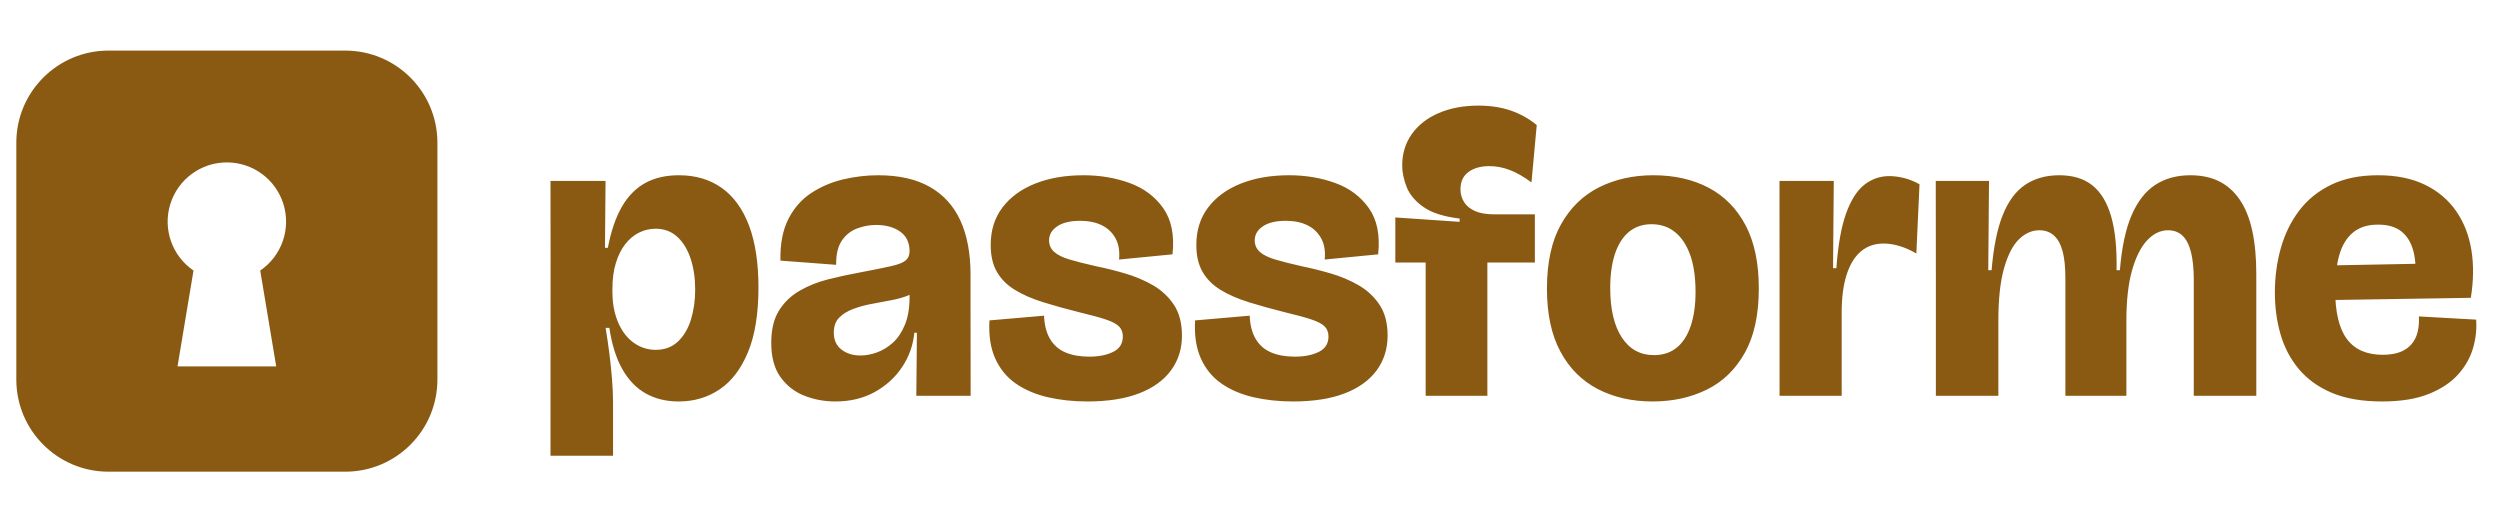
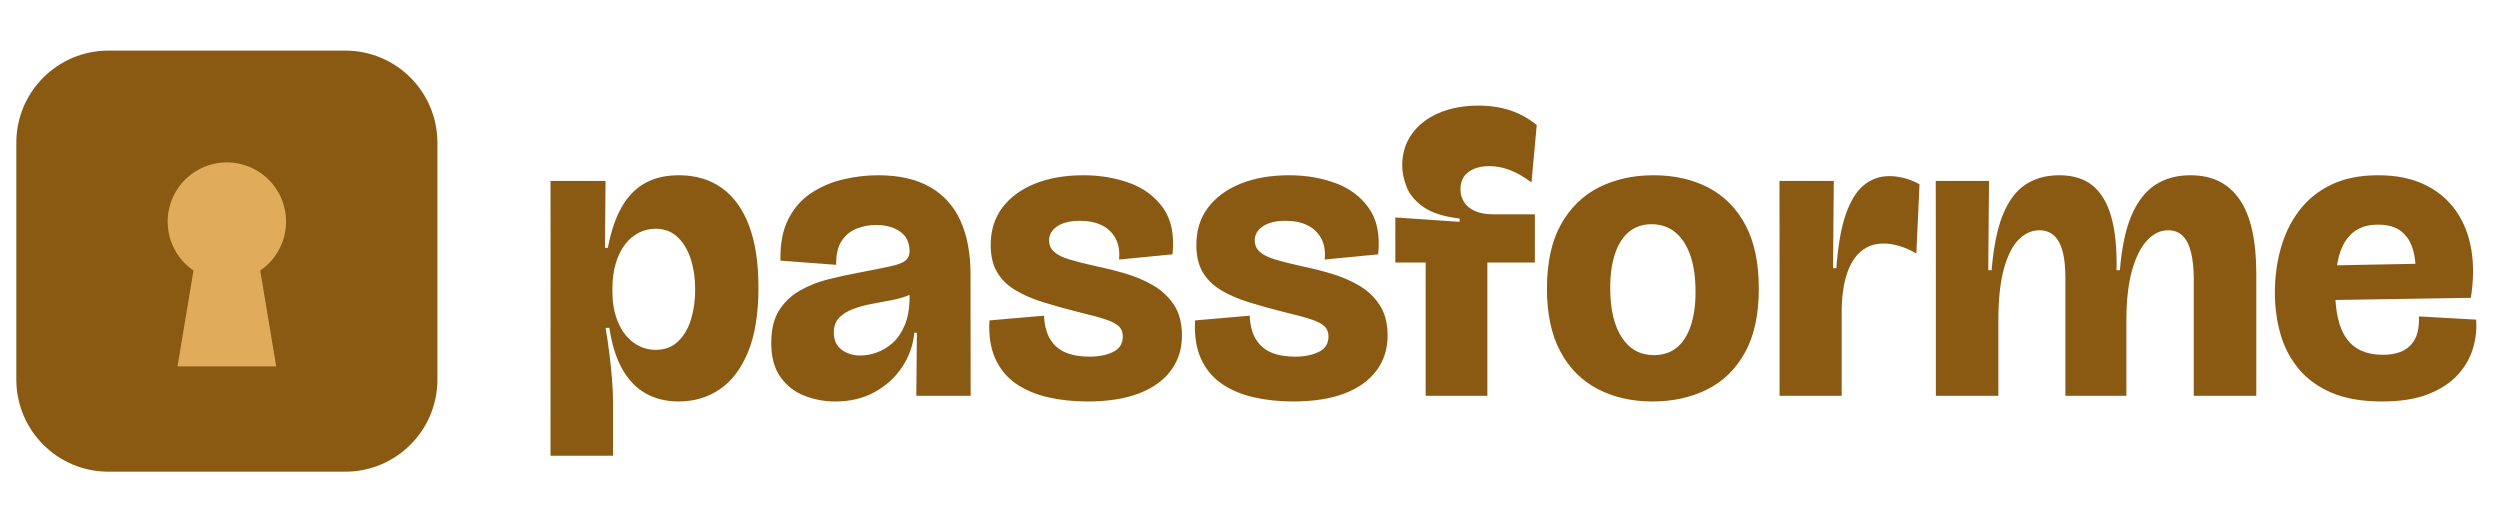
<svg xmlns="http://www.w3.org/2000/svg" viewBox="0 0 6127 1280">
  <g transform="translate(40 124) scale(16.125)">
-     <path fill-rule="evenodd" fill="#8a5a12" d="M14 0H50A14 14 0 0 1 64 14V50A14 14 0 0 1 50 64H14A14 14 0 0 1 0 50V14A14 14 0 0 1 14 0ZM26.93 33.43A9 9 0 1 1 37.07 33.43L39.5 48H24.5Z" />
+     <path fill="#8a5a12" d="M14 0H50A14 14 0 0 1 64 14V50A14 14 0 0 1 50 64H14A14 14 0 0 1 0 50V14A14 14 0 0 1 14 0Z" />
+     <path fill="#e0ac5c" d="M26.93 33.43A9 9 0 1 1 37.07 33.43L39.5 48H24.5Z" />
  </g>
  <path transform="translate(1312 970)" fill="#8a5a12" d="M37.166 146.917 37.333 -333.418 37.166 -526.5H172.085L170.668 -362.667H177.752Q189.002 -422.667 211.502 -462.25Q234.001 -501.834 268.71 -521.167Q303.418 -540.5 351.752 -540.5Q413.252 -540.5 457.043 -509.292Q500.835 -478.084 523.835 -416.833Q546.835 -355.583 546.835 -265.333Q546.835 -169.0 521.251 -107.125Q495.668 -45.25 451.585 -15.667Q407.501 13.917 351.418 13.917Q305.502 13.917 270.543 -5.75Q235.585 -25.416 212.96 -65.708Q190.335 -105.999 181.419 -166.499L172.252 -166.416Q177.419 -135.5 181.46 -103.375Q185.502 -71.25 187.96 -40.792Q190.419 -10.333 190.419 17.5V146.917ZM294.75 -112.585Q327.833 -112.585 349.458 -132.918Q371.083 -153.251 381.416 -187.043Q391.749 -220.834 391.749 -259.917Q391.749 -302 380.708 -335.708Q369.666 -369.416 348.083 -389.415Q326.5 -409.415 294.834 -409.415Q273.418 -409.415 254.21 -399.916Q235.001 -390.416 220.502 -371.833Q206.002 -353.25 197.46 -325.833Q188.918 -298.417 188.918 -261.666V-255.083Q188.918 -226.499 194.752 -204.083Q200.585 -181.666 210.585 -164.375Q220.585 -147.084 234.085 -135.501Q247.585 -123.918 262.96 -118.251Q278.334 -112.585 294.75 -112.585ZM735.25 13.917Q695.167 13.917 659.375 -0.167Q623.583 -14.25 600.875 -45.708Q578.166 -77.167 578.166 -129.75Q578.166 -178.25 596.916 -208.542Q615.667 -238.834 647.458 -257.292Q679.25 -275.75 717.417 -285.334Q755.583 -294.917 793.5 -301.917Q846.083 -311.834 872.249 -317.792Q898.416 -323.75 907.791 -331.875Q917.166 -340 917.166 -354.333Q917.166 -385.833 894.291 -402.249Q871.417 -418.666 834.751 -418.666Q811.834 -418.666 789.001 -410.249Q766.168 -401.832 751.46 -380.708Q736.752 -359.583 737.252 -321L600.667 -331.249Q599.416 -392.833 620.291 -433.542Q641.166 -474.25 676.958 -497.459Q712.75 -520.667 755.334 -530.584Q797.917 -540.5 840.084 -540.5Q916.585 -540.5 966.876 -511.917Q1017.168 -483.333 1041.877 -429.125Q1066.585 -374.916 1066.585 -297.082V-202.582Q1066.668 -168.999 1066.71 -134.916Q1066.752 -100.833 1066.793 -67.208Q1066.835 -33.583 1066.835 0.0H933.667Q934.083 -37.166 934.416 -74.958Q934.75 -112.749 935.083 -154.582H928.833Q924.416 -108.416 898.708 -70.125Q873 -31.833 831.291 -8.958Q789.583 13.917 735.25 13.917ZM797.001 -98.751Q815.751 -98.751 836.542 -106.043Q857.333 -113.334 875.667 -129.584Q894 -145.834 905.5 -173.458Q917 -201.083 917.166 -240.833L917.249 -264.666L944.166 -268.333Q935.75 -255 916.458 -246.958Q897.167 -238.916 873.042 -234.375Q848.917 -229.833 824.292 -225.208Q799.668 -220.583 778.668 -212.666Q757.668 -204.75 744.585 -191.417Q731.502 -178.084 731.502 -154.667Q731.502 -127.584 750.377 -113.168Q769.252 -98.751 797.001 -98.751ZM1353.084 13.917Q1300.584 13.917 1255.542 3.417Q1210.5 -7.083 1177.417 -30.083Q1144.333 -53.083 1127.083 -91.5Q1109.833 -129.917 1112.916 -184.75L1246.752 -196.333Q1248.168 -161.334 1261.668 -138.918Q1275.168 -116.501 1299.376 -106.21Q1323.584 -95.918 1357.834 -95.918Q1392.333 -95.918 1416.083 -107.584Q1439.832 -119.251 1439.832 -145.5Q1439.832 -160.417 1430.624 -169.791Q1421.416 -179.166 1398.667 -186.833Q1375.917 -194.499 1334.917 -204.249Q1285.25 -216.666 1244.75 -229.25Q1204.25 -241.833 1175.291 -259.583Q1146.333 -277.333 1131.166 -303.792Q1116 -330.25 1116 -369.5Q1116 -423.583 1144.958 -461.667Q1173.917 -499.75 1225.125 -520.125Q1276.334 -540.5 1343.501 -540.5Q1404.001 -540.5 1456.376 -521.5Q1508.751 -502.5 1538.918 -459.75Q1569.085 -417 1561.584 -346.667L1430.583 -333.917Q1433.583 -364.583 1421.916 -385.874Q1410.25 -407.166 1388.167 -417.999Q1366.084 -428.832 1335 -428.832Q1299.001 -428.832 1279.043 -415.333Q1259.085 -401.833 1259.085 -380.833Q1259.085 -364 1271.46 -352.792Q1283.835 -341.584 1309.293 -334.001Q1334.751 -326.418 1373.917 -317.584Q1408.084 -310.667 1444.917 -299.959Q1481.751 -289.251 1513.459 -271.042Q1545.168 -252.834 1564.959 -223.084Q1584.751 -193.334 1584.751 -147.5Q1584.751 -98.834 1557.876 -62.25Q1531.001 -25.667 1479.501 -5.875Q1428.001 13.917 1353.084 13.917ZM1857.084 13.917Q1804.584 13.917 1759.542 3.417Q1714.5 -7.083 1681.417 -30.083Q1648.333 -53.083 1631.083 -91.5Q1613.833 -129.917 1616.916 -184.75L1750.752 -196.333Q1752.168 -161.334 1765.668 -138.918Q1779.168 -116.501 1803.376 -106.21Q1827.584 -95.918 1861.834 -95.918Q1896.333 -95.918 1920.083 -107.584Q1943.832 -119.251 1943.832 -145.5Q1943.832 -160.417 1934.624 -169.791Q1925.416 -179.166 1902.667 -186.833Q1879.917 -194.499 1838.917 -204.249Q1789.25 -216.666 1748.75 -229.25Q1708.25 -241.833 1679.291 -259.583Q1650.333 -277.333 1635.166 -303.792Q1620 -330.25 1620 -369.5Q1620 -423.583 1648.958 -461.667Q1677.917 -499.75 1729.125 -520.125Q1780.334 -540.5 1847.501 -540.5Q1908.001 -540.5 1960.376 -521.5Q2012.751 -502.5 2042.918 -459.75Q2073.085 -417 2065.584 -346.667L1934.583 -333.917Q1937.583 -364.583 1925.916 -385.874Q1914.25 -407.166 1892.167 -417.999Q1870.084 -428.832 1839 -428.832Q1803.001 -428.832 1783.043 -415.333Q1763.085 -401.833 1763.085 -380.833Q1763.085 -364 1775.46 -352.792Q1787.835 -341.584 1813.293 -334.001Q1838.751 -326.418 1877.917 -317.584Q1912.084 -310.667 1948.917 -299.959Q1985.751 -289.251 2017.459 -271.042Q2049.168 -252.834 2068.959 -223.084Q2088.751 -193.334 2088.751 -147.5Q2088.751 -98.834 2061.876 -62.25Q2035.001 -25.667 1983.501 -5.875Q1932.001 13.917 1857.084 13.917ZM2182 0.0V-326.666H2107.667V-437.084L2265.251 -426.334V-434.334Q2206.667 -441.417 2176.292 -462.917Q2145.916 -484.417 2135.208 -512.209Q2124.5 -540.001 2124.5 -564.084Q2124.5 -608.501 2148.292 -641.792Q2172.084 -675.084 2214.5 -693.126Q2256.917 -711.167 2311.168 -711.167Q2355.334 -711.167 2390.543 -699.084Q2425.751 -687.001 2454.251 -663.501L2441.335 -522.916Q2414.168 -543.165 2389.001 -552.999Q2363.835 -562.832 2337.752 -562.832Q2306.585 -562.832 2286.96 -548.541Q2267.335 -534.249 2267.335 -505.666Q2267.335 -489.083 2276.002 -475.0Q2284.668 -460.917 2302.835 -452.792Q2321.001 -444.667 2350.751 -444.667H2449.668V-326.666H2333.252V0.0ZM2737.833 13.917Q2662.5 13.917 2603.833 -16.542Q2545.166 -47.0 2512.208 -108.375Q2479.25 -169.75 2479.25 -262.417Q2479.25 -358.584 2513.541 -419.917Q2547.833 -481.25 2606.833 -510.875Q2665.833 -540.5 2740.084 -540.5Q2817.167 -540.5 2875.334 -509.959Q2933.501 -479.417 2966.001 -418Q2998.501 -356.584 2998.501 -263Q2998.501 -166.75 2964.292 -105.458Q2930.084 -44.167 2871.084 -15.125Q2812.084 13.917 2737.833 13.917ZM2741.417 -99.668Q2774.416 -99.668 2796.999 -117.751Q2819.582 -135.834 2831.499 -170.876Q2843.415 -205.917 2843.415 -254.583Q2843.415 -307.833 2830.54 -344.458Q2817.666 -381.083 2793.624 -400.791Q2769.583 -420.499 2735.583 -420.499Q2703.501 -420.499 2680.876 -402.249Q2658.251 -383.999 2646.293 -348.833Q2634.335 -313.667 2634.335 -264.25Q2634.335 -186.334 2662.71 -143.001Q2691.084 -99.668 2741.417 -99.668ZM3049.333 0.0V-281.751L3049.166 -526.5H3182.251L3180.419 -312.751H3188.585Q3194.585 -397.168 3212.293 -446.543Q3230.002 -495.917 3257.085 -517.167Q3284.168 -538.417 3318.085 -538.417Q3335.668 -538.417 3354.71 -533.625Q3373.752 -528.834 3392.335 -518.333L3384.585 -348.748Q3363.335 -361.081 3343.001 -367.123Q3322.668 -373.165 3304.334 -373.165Q3271.334 -373.165 3248.46 -353.665Q3225.585 -334.165 3213.585 -296.333Q3201.585 -258.5 3201.585 -204.418V0.0ZM3432.416 0.0V-285.169L3432.166 -526.5H3562.668L3560.835 -307.835H3569.002Q3576.002 -392.584 3596.543 -443.459Q3617.085 -494.334 3651.752 -517.417Q3686.418 -540.5 3734.835 -540.5Q3785.168 -540.5 3816.251 -515.542Q3847.335 -490.584 3862.085 -439.251Q3876.835 -387.918 3875.252 -307.835H3883.418Q3890.252 -391.584 3912.127 -442.459Q3934.002 -493.334 3970.127 -516.917Q4006.252 -540.5 4055.918 -540.5Q4096.835 -540.5 4126.835 -525.5Q4156.835 -510.5 4177.293 -480.459Q4197.752 -450.417 4207.752 -404.875Q4217.752 -359.334 4217.752 -298.25V0.0H4064.499V-284.334Q4064.499 -325.083 4057.624 -352.166Q4050.75 -379.249 4036.875 -392.457Q4023.0 -405.665 4001.5 -405.665Q3973.168 -405.665 3950.043 -380.832Q3926.918 -355.999 3913.127 -307.041Q3899.335 -258.084 3899.335 -184.167V0.0H3749.833V-288.584Q3749.833 -328.916 3742.916 -354.541Q3736 -380.166 3721.708 -392.915Q3707.417 -405.665 3686 -405.665Q3658.834 -405.665 3636.168 -383.666Q3613.502 -361.666 3599.543 -312.708Q3585.585 -263.75 3585.585 -184.167V0.0ZM4526 13.917Q4452.75 13.917 4402.791 -7.292Q4352.833 -28.5 4321.833 -65.709Q4290.833 -102.917 4277.041 -151Q4263.25 -199.084 4263.25 -252.917Q4263.25 -309.917 4277.791 -361.708Q4292.333 -413.5 4322.75 -453.709Q4353.166 -493.917 4401.208 -517.209Q4449.25 -540.5 4516.25 -540.5Q4582.584 -540.5 4630.292 -517.584Q4678.001 -494.667 4706.876 -453.542Q4735.751 -412.416 4744.751 -358.083Q4753.751 -303.749 4743.501 -240.083L4358.668 -233.999V-318.75L4626.666 -323.833L4605.832 -274.75Q4611.332 -321.166 4603.082 -353.333Q4594.833 -385.499 4573.708 -402.499Q4552.583 -419.499 4516.25 -419.499Q4477.751 -419.499 4454.334 -399.791Q4430.918 -380.083 4420.96 -344.375Q4411.002 -308.667 4411.002 -260.333Q4411.002 -177.751 4439.793 -139.126Q4468.584 -100.501 4527.25 -100.501Q4553.166 -100.501 4570.416 -107.293Q4587.666 -114.084 4598.291 -126.626Q4608.915 -139.167 4613.124 -156.417Q4617.332 -173.667 4616.249 -194.5L4756.501 -186.667Q4759.167 -152.5 4749.084 -117.375Q4739.001 -82.25 4712.709 -52.667Q4686.418 -23.084 4640.584 -4.583Q4594.751 13.917 4526 13.917Z" />
</svg>
